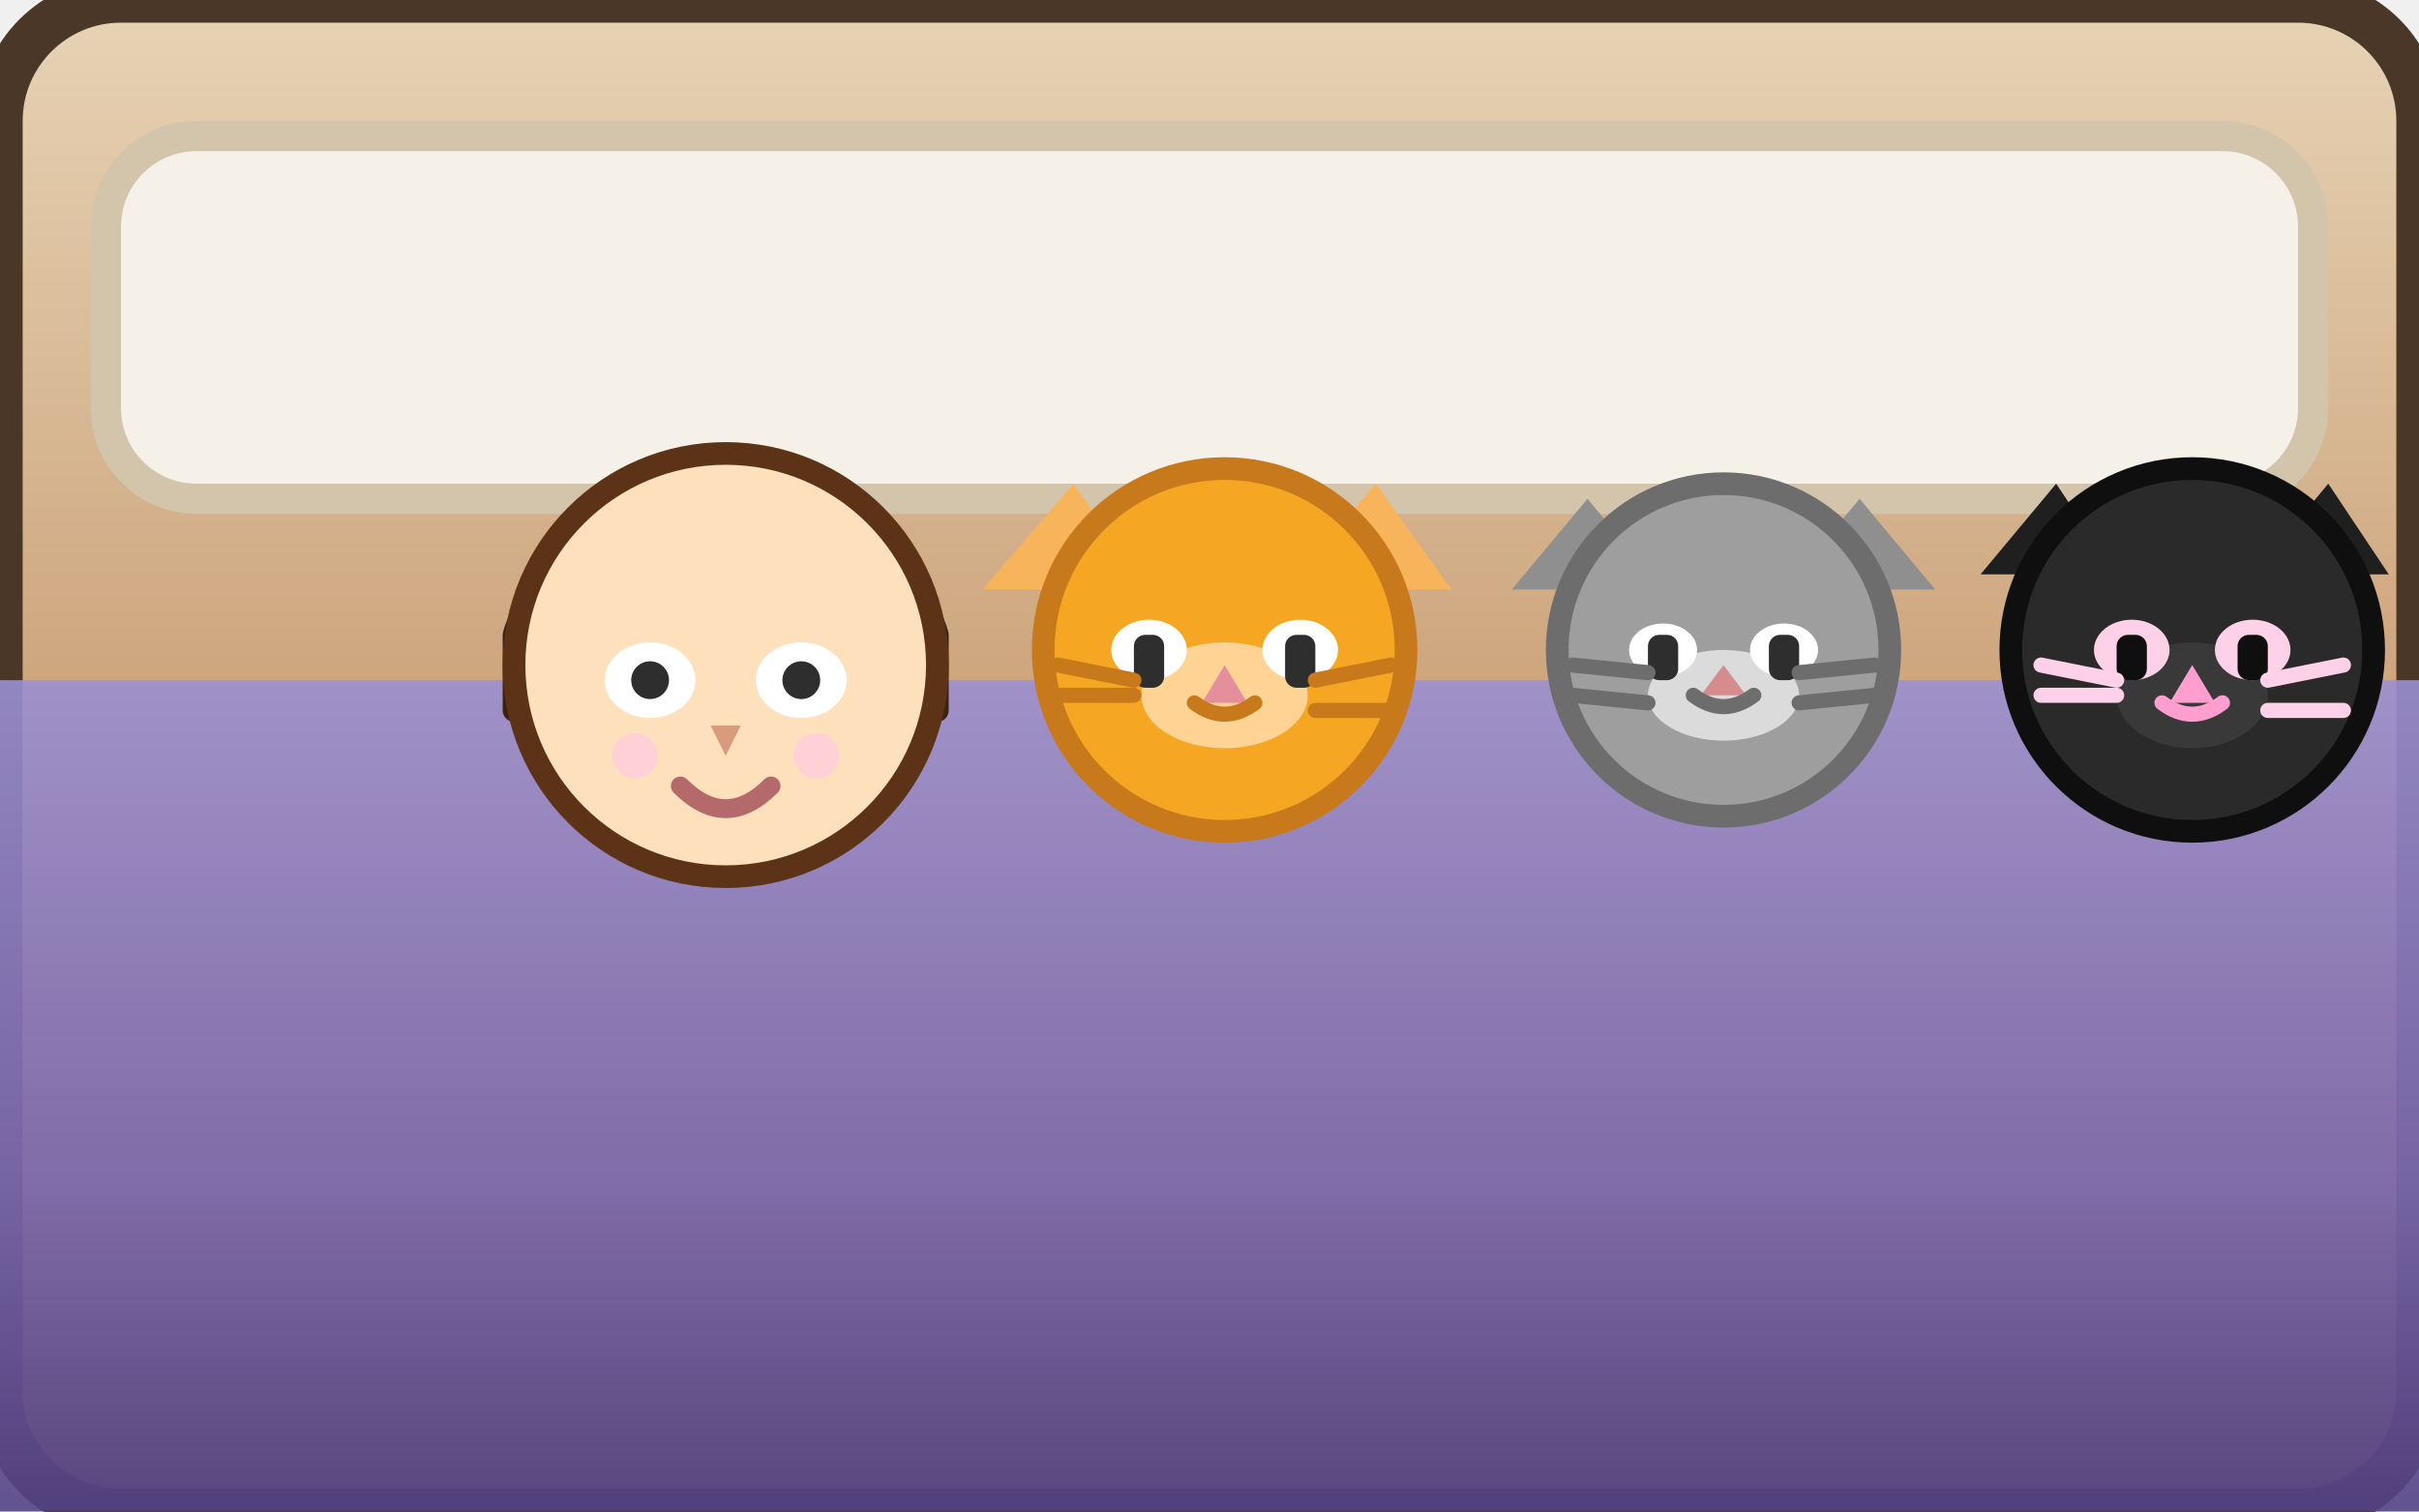
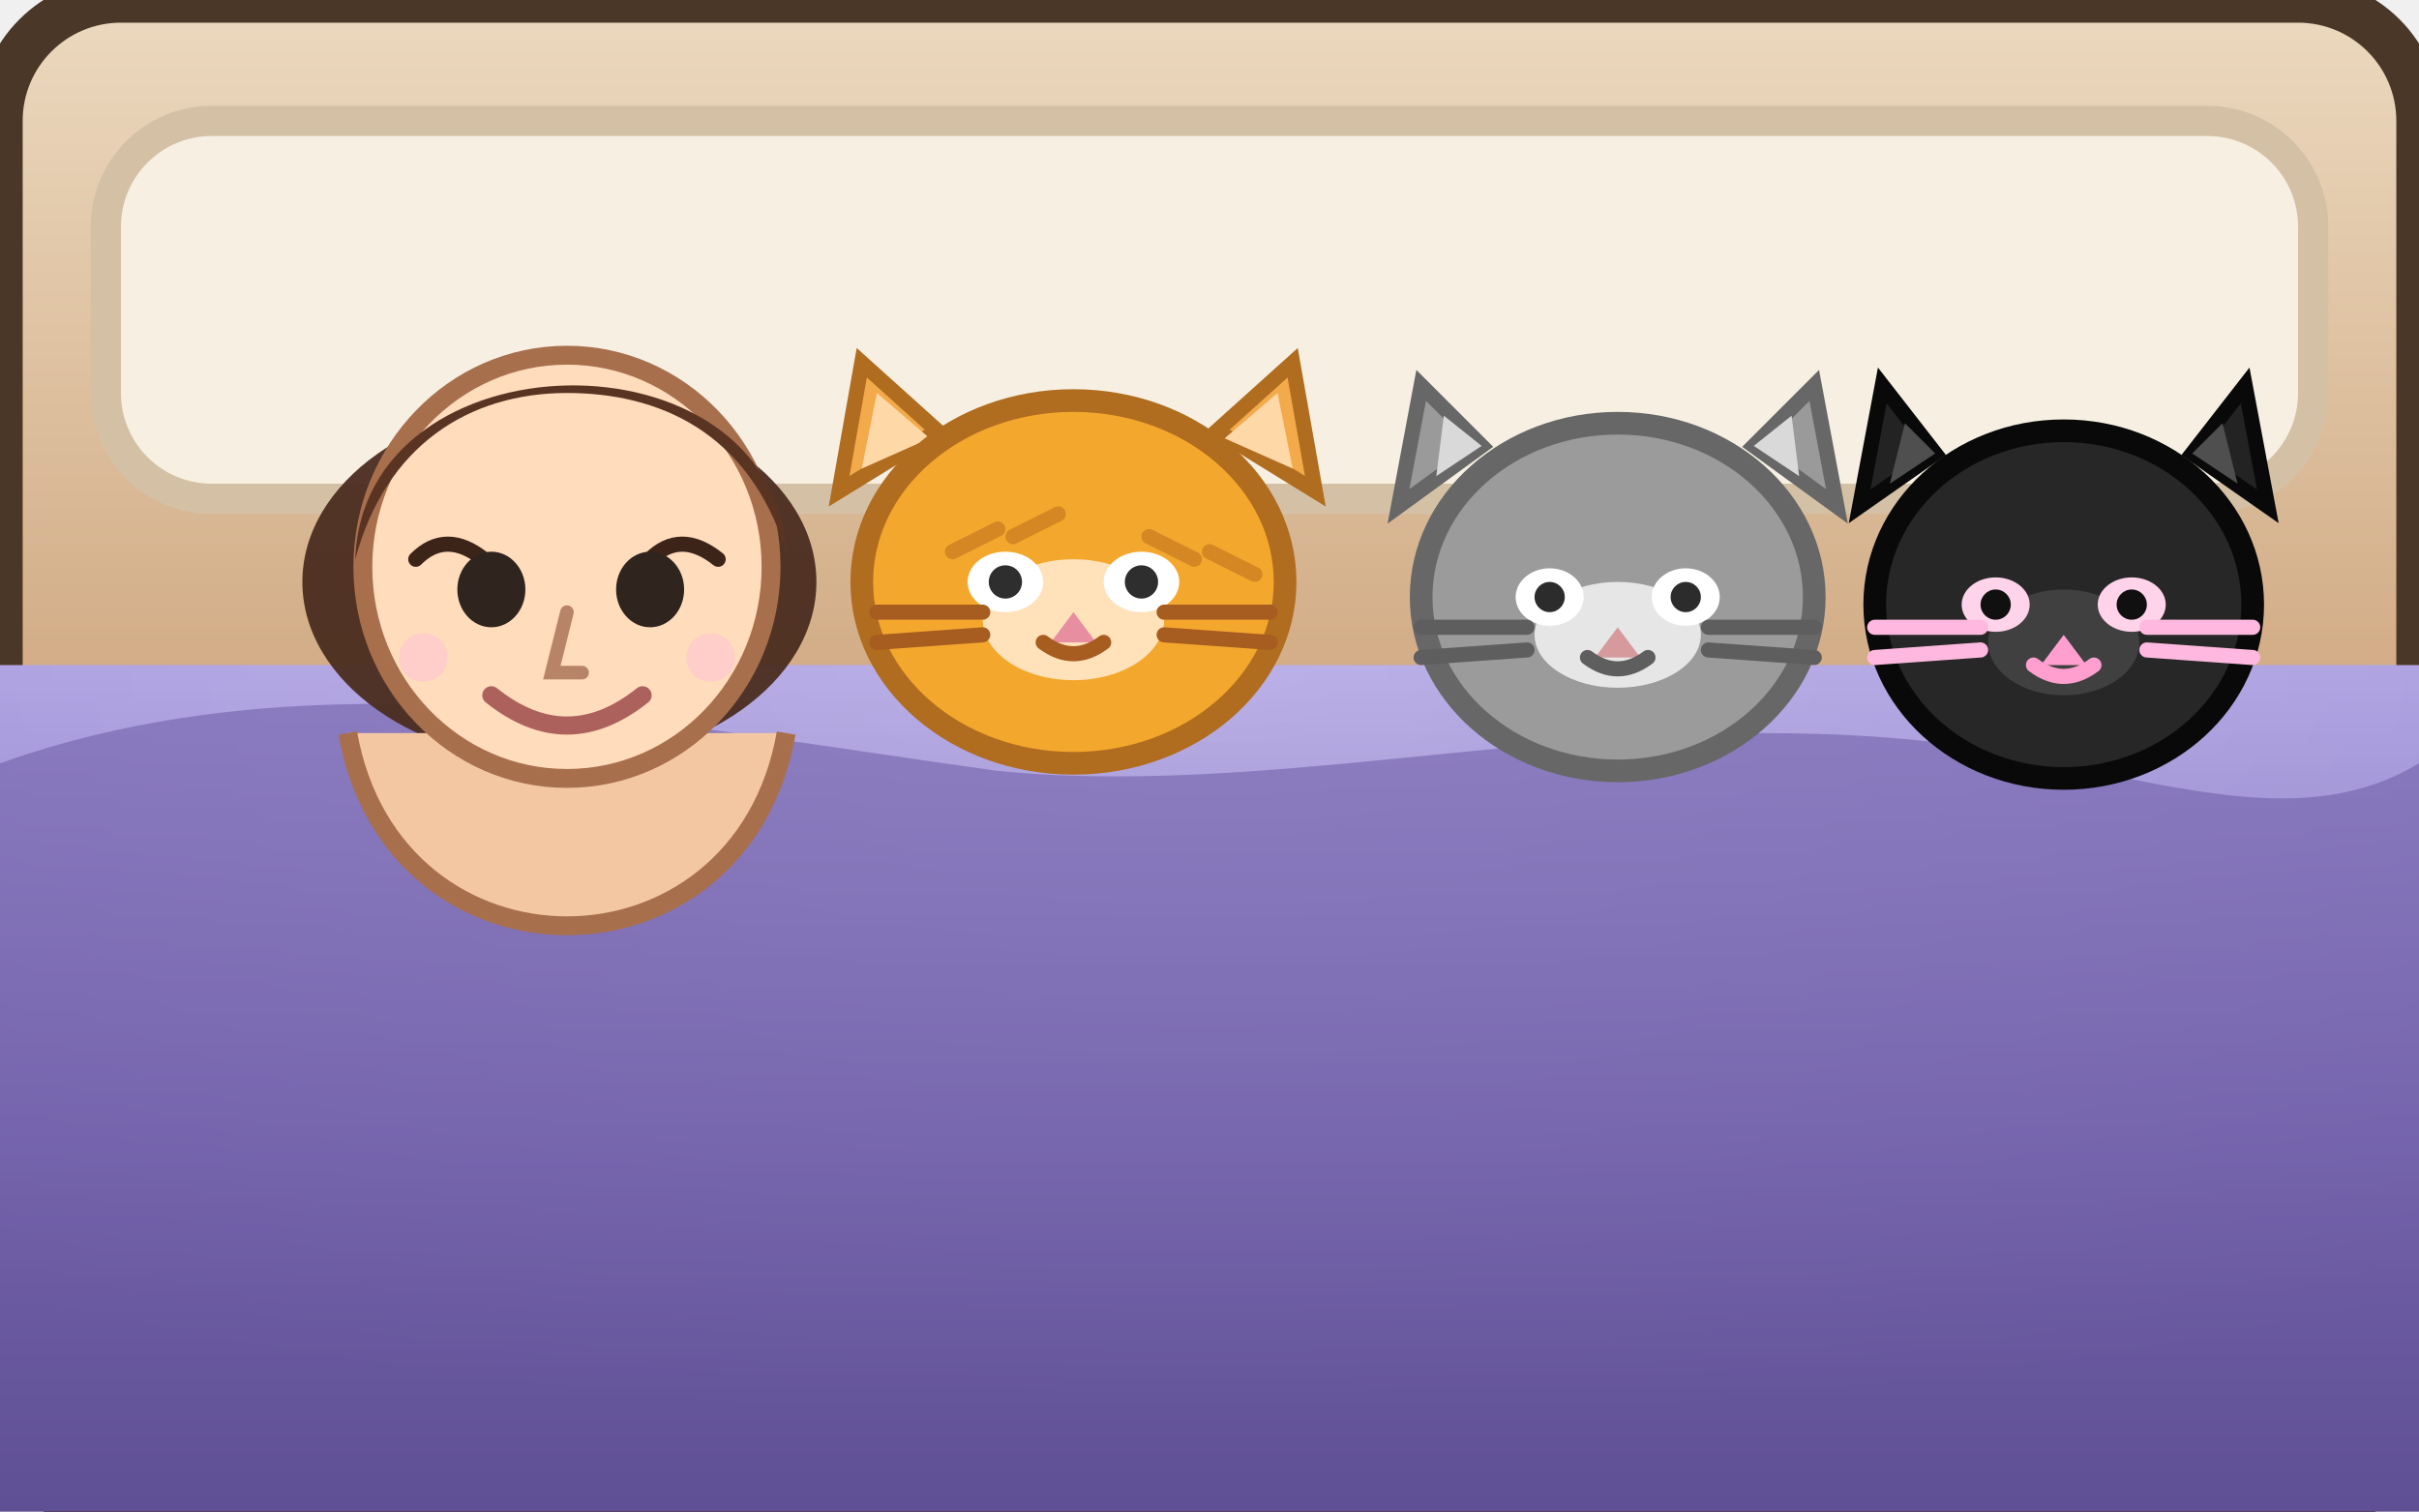
- <svg xmlns="http://www.w3.org/2000/svg" viewBox="0 0 320 200">
+ <svg xmlns="http://www.w3.org/2000/svg" viewBox="0 0 320 200" role="img" aria-label="Marice cuddling with Alice, Olive, and Beatrice in bed">
  <defs>
-     <linearGradient id="bed" x1="0" x2="0" y1="0" y2="1">
-       <stop offset="0%" stop-color="#e7d3b5" />
-       <stop offset="60%" stop-color="#c5976c" />
-       <stop offset="100%" stop-color="#9b6a43" />
+     <linearGradient id="bedFrame" x1="0" x2="0" y1="0" y2="1">
+       <stop offset="0%" stop-color="#ecd9bf" />
+       <stop offset="60%" stop-color="#c99d73" />
+       <stop offset="100%" stop-color="#9e704a" />
    </linearGradient>
    <linearGradient id="blanket" x1="0" x2="0" y1="0" y2="1">
-       <stop offset="0%" stop-color="#9b90d1" />
-       <stop offset="60%" stop-color="#7b6ab1" />
-       <stop offset="100%" stop-color="#514184" />
+       <stop offset="0%" stop-color="#a89ae0" />
+       <stop offset="55%" stop-color="#7c6db7" />
+       <stop offset="100%" stop-color="#4f427f" />
    </linearGradient>
+     <radialGradient id="blanketGlow" cx="50%" cy="0%" r="90%">
+       <stop offset="0%" stop-color="#ffffff" stop-opacity="0.22" />
+       <stop offset="100%" stop-color="#ffffff" stop-opacity="0" />
+     </radialGradient>
  </defs>
-   <rect width="320" height="200" rx="16" fill="url(#bed)" stroke="#4a3728" stroke-width="6" />
-   <rect x="14" y="18" width="292" height="48" rx="12" fill="#f5f1e8" stroke="#d3c4ac" stroke-width="4" />
-   <rect x="0" y="90" width="320" height="110" fill="url(#blanket)" opacity="0.9" />
-   <g transform="translate(48 54)">
-     <g id="marice">
-       <path d="M20 30c4-16 52-16 56 0v10c-18-8-38-8-56 0z" fill="#5c3317" stroke="#3a2311" stroke-width="3" stroke-linejoin="round" />
-       <circle cx="48" cy="34" r="28" fill="#ffe0bd" stroke="#5c3317" stroke-width="3" />
-       <ellipse cx="38" cy="36" rx="6" ry="5" fill="#ffffff" />
-       <ellipse cx="58" cy="36" rx="6" ry="5" fill="#ffffff" />
-       <circle cx="38" cy="36" r="2.5" fill="#2e2e2e" />
-       <circle cx="58" cy="36" r="2.5" fill="#2e2e2e" />
-       <polygon points="46,42 50,42 48,46" fill="#d89b7c" />
-       <path d="M42 50 q6 6 12 0" stroke="#b46a6a" stroke-width="2.5" fill="none" stroke-linecap="round" />
-       <circle cx="36" cy="46" r="3" fill="#ffcfda" opacity="0.85" />
-       <circle cx="60" cy="46" r="3" fill="#ffcfda" opacity="0.85" />
+   <rect width="320" height="200" rx="16" fill="url(#bedFrame)" stroke="#4b3727" stroke-width="6" />
+   <rect x="14" y="16" width="292" height="50" rx="14" fill="#f6efe2" stroke="#d4c1a5" stroke-width="4" />
+   <rect x="0" y="88" width="320" height="112" fill="url(#blanket)" />
+   <rect x="0" y="88" width="320" height="112" fill="url(#blanketGlow)" />
+   <path d="M0 101 C42 86, 88 96, 132 102 C172 106, 216 92, 262 99 C288 104, 305 110, 320 101 L320 200 L0 200 Z" fill="#6c5aa4" opacity="0.55" />
+   <g transform="translate(22 39)">
+     <g id="marice" transform="translate(10 0)">
+       <ellipse cx="42" cy="38" rx="34" ry="24" fill="#4a2d20" opacity="0.95" />
+       <path d="M14 58 C20 92, 66 92, 72 58" fill="#f3c7a2" stroke="#a86f4d" stroke-width="2.5" />
+       <ellipse cx="43" cy="36" rx="27" ry="28" fill="#ffdcbc" stroke="#a86f4d" stroke-width="2.5" />
+       <path d="M15 35 C16 5, 70 4, 72 34 C67 18, 55 13, 43 13 C30 13, 19 20, 15 35 Z" fill="#5a3423" />
+       <path d="M23 35 q4 -4 9 0" stroke="#3c2418" stroke-width="2" fill="none" stroke-linecap="round" />
+       <path d="M54 35 q4 -4 9 0" stroke="#3c2418" stroke-width="2" fill="none" stroke-linecap="round" />
+       <ellipse cx="33" cy="39" rx="4.5" ry="5" fill="#2f241e" />
+       <ellipse cx="54" cy="39" rx="4.5" ry="5" fill="#2f241e" />
+       <path d="M43 42 l-2 8 h4" stroke="#b88467" stroke-width="1.8" fill="none" stroke-linecap="round" />
+       <path d="M33 53 q10 8 20 0" stroke="#ad615d" stroke-width="2.4" fill="none" stroke-linecap="round" />
+       <circle cx="24" cy="48" r="3.2" fill="#ffc8cf" opacity="0.75" />
+       <circle cx="62" cy="48" r="3.2" fill="#ffc8cf" opacity="0.75" />
    </g>
-     <g id="alice" transform="translate(72 6)">
-       <polygon points="22,4 10,18 32,18" fill="#f7b45a" />
-       <polygon points="62,4 50,18 72,18" fill="#f7b45a" />
-       <circle cx="42" cy="26" r="24" fill="#f5a623" stroke="#c8791c" stroke-width="3" />
-       <ellipse cx="42" cy="32" rx="11" ry="7" fill="#ffdba8" opacity="0.85" />
-       <ellipse cx="32" cy="26" rx="5" ry="4" fill="#ffffff" />
-       <ellipse cx="52" cy="26" rx="5" ry="4" fill="#ffffff" />
-       <rect x="30" y="24" width="4" height="7" rx="1.5" fill="#2e2e2e" />
-       <rect x="50" y="24" width="4" height="7" rx="1.5" fill="#2e2e2e" />
-       <polygon points="42,28 39,33 45,33" fill="#e58f9c" />
-       <path d="M38 33 q4 3 8 0" stroke="#c8791c" stroke-width="2" fill="none" stroke-linecap="round" />
-       <line x1="20" y1="28" x2="30" y2="30" stroke="#c8791c" stroke-width="2" stroke-linecap="round" />
-       <line x1="20" y1="32" x2="30" y2="32" stroke="#c8791c" stroke-width="2" stroke-linecap="round" />
-       <line x1="54" y1="30" x2="64" y2="28" stroke="#c8791c" stroke-width="2" stroke-linecap="round" />
-       <line x1="54" y1="34" x2="64" y2="34" stroke="#c8791c" stroke-width="2" stroke-linecap="round" />
+     <g id="alice" transform="translate(84 8)">
+       <polygon points="18,10 8,1 5,18" fill="#f3aa4a" stroke="#b06c1f" stroke-width="2" />
+       <polygon points="55,10 65,1 68,18" fill="#f3aa4a" stroke="#b06c1f" stroke-width="2" />
+       <polygon points="17,11 10,5 8,15" fill="#ffd8a8" />
+       <polygon points="56,11 63,5 65,15" fill="#ffd8a8" />
+       <ellipse cx="36" cy="30" rx="28" ry="24" fill="#f4a72d" stroke="#b06c1f" stroke-width="3" />
+       <path d="M20 26 l6 -3 M28 24 l6 -3 M46 24 l6 3 M54 26 l6 3" stroke="#d48722" stroke-width="2" stroke-linecap="round" />
+       <ellipse cx="36" cy="35" rx="12" ry="8" fill="#ffe1ba" />
+       <ellipse cx="27" cy="30" rx="5" ry="4" fill="#fff" />
+       <ellipse cx="45" cy="30" rx="5" ry="4" fill="#fff" />
+       <circle cx="27" cy="30" r="2.2" fill="#2e2e2e" />
+       <circle cx="45" cy="30" r="2.2" fill="#2e2e2e" />
+       <polygon points="36,34 33,38 39,38" fill="#e78ea0" />
+       <path d="M32 38 q4 3 8 0" stroke="#a75c20" stroke-width="2" fill="none" stroke-linecap="round" />
+       <line x1="10" y1="34" x2="24" y2="34" stroke="#a75c20" stroke-width="2" stroke-linecap="round" />
+       <line x1="10" y1="38" x2="24" y2="37" stroke="#a75c20" stroke-width="2" stroke-linecap="round" />
+       <line x1="48" y1="34" x2="62" y2="34" stroke="#a75c20" stroke-width="2" stroke-linecap="round" />
+       <line x1="48" y1="37" x2="62" y2="38" stroke="#a75c20" stroke-width="2" stroke-linecap="round" />
    </g>
-     <g id="olive" transform="translate(144 10)">
-       <polygon points="18,2 8,14 28,14" fill="#8f8f8f" />
-       <polygon points="54,2 44,14 64,14" fill="#8f8f8f" />
-       <circle cx="36" cy="22" r="22" fill="#9e9e9e" stroke="#6d6d6d" stroke-width="3" />
-       <ellipse cx="36" cy="28" rx="10" ry="6" fill="#e2e2e2" opacity="0.9" />
-       <ellipse cx="28" cy="22" rx="4.5" ry="3.5" fill="#ffffff" />
-       <ellipse cx="44" cy="22" rx="4.5" ry="3.5" fill="#ffffff" />
-       <rect x="26" y="20" width="4" height="6" rx="1.5" fill="#2e2e2e" />
-       <rect x="42" y="20" width="4" height="6" rx="1.5" fill="#2e2e2e" />
-       <polygon points="36,24 33,28 39,28" fill="#d48c8c" />
-       <path d="M32 28 q4 3 8 0" stroke="#6d6d6d" stroke-width="2" fill="none" stroke-linecap="round" />
-       <line x1="16" y1="24" x2="26" y2="25" stroke="#6d6d6d" stroke-width="2" stroke-linecap="round" />
-       <line x1="16" y1="28" x2="26" y2="29" stroke="#6d6d6d" stroke-width="2" stroke-linecap="round" />
-       <line x1="46" y1="25" x2="56" y2="24" stroke="#6d6d6d" stroke-width="2" stroke-linecap="round" />
-       <line x1="46" y1="29" x2="56" y2="28" stroke="#6d6d6d" stroke-width="2" stroke-linecap="round" />
+     <g id="olive" transform="translate(158 10)">
+       <polygon points="16,10 8,2 5,18" fill="#9a9a9a" stroke="#676767" stroke-width="2" />
+       <polygon points="52,10 60,2 63,18" fill="#9a9a9a" stroke="#676767" stroke-width="2" />
+       <polygon points="16,10 11,6 10,14" fill="#d9d9d9" />
+       <polygon points="52,10 57,6 58,14" fill="#d9d9d9" />
+       <ellipse cx="34" cy="30" rx="26" ry="23" fill="#9b9b9b" stroke="#676767" stroke-width="3" />
+       <ellipse cx="34" cy="35" rx="11" ry="7" fill="#e6e6e6" />
+       <ellipse cx="25" cy="30" rx="4.5" ry="3.8" fill="#fff" />
+       <ellipse cx="43" cy="30" rx="4.5" ry="3.8" fill="#fff" />
+       <circle cx="25" cy="30" r="2" fill="#2c2c2c" />
+       <circle cx="43" cy="30" r="2" fill="#2c2c2c" />
+       <polygon points="34,34 31,38 37,38" fill="#d6999c" />
+       <path d="M30 38 q4 3 8 0" stroke="#5e5e5e" stroke-width="2" fill="none" stroke-linecap="round" />
+       <line x1="8" y1="34" x2="22" y2="34" stroke="#5e5e5e" stroke-width="2" stroke-linecap="round" />
+       <line x1="8" y1="38" x2="22" y2="37" stroke="#5e5e5e" stroke-width="2" stroke-linecap="round" />
+       <line x1="46" y1="34" x2="60" y2="34" stroke="#5e5e5e" stroke-width="2" stroke-linecap="round" />
+       <line x1="46" y1="37" x2="60" y2="38" stroke="#5e5e5e" stroke-width="2" stroke-linecap="round" />
    </g>
-     <g id="beatrice" transform="translate(204 4)">
-       <polygon points="20,6 10,18 28,18" fill="#1f1f1f" />
-       <polygon points="56,6 46,18 64,18" fill="#1f1f1f" />
-       <circle cx="38" cy="28" r="24" fill="#2a2a2a" stroke="#0f0f0f" stroke-width="3" />
-       <ellipse cx="38" cy="34" rx="10" ry="7" fill="#3b3b3b" opacity="0.9" />
-       <ellipse cx="30" cy="28" rx="5" ry="4" fill="#ffd1e8" />
-       <ellipse cx="46" cy="28" rx="5" ry="4" fill="#ffd1e8" />
-       <rect x="28" y="26" width="4" height="6" rx="1.5" fill="#0f0f0f" />
-       <rect x="44" y="26" width="4" height="6" rx="1.5" fill="#0f0f0f" />
-       <polygon points="38,30 35,35 41,35" fill="#ff9ecf" />
-       <path d="M34 35 q4 3 8 0" stroke="#ff9ecf" stroke-width="2" fill="none" stroke-linecap="round" />
-       <line x1="18" y1="30" x2="28" y2="32" stroke="#ffd1e8" stroke-width="2" stroke-linecap="round" />
-       <line x1="18" y1="34" x2="28" y2="34" stroke="#ffd1e8" stroke-width="2" stroke-linecap="round" />
-       <line x1="48" y1="32" x2="58" y2="30" stroke="#ffd1e8" stroke-width="2" stroke-linecap="round" />
-       <line x1="48" y1="36" x2="58" y2="36" stroke="#ffd1e8" stroke-width="2" stroke-linecap="round" />
+     <g id="beatrice" transform="translate(220 9)">
+       <polygon points="14,12 7,3 4,19" fill="#232323" stroke="#090909" stroke-width="2" />
+       <polygon points="48,12 55,3 58,19" fill="#232323" stroke="#090909" stroke-width="2" />
+       <polygon points="14,12 10,8 8,16" fill="#4f4f4f" />
+       <polygon points="48,12 52,8 54,16" fill="#4f4f4f" />
+       <ellipse cx="31" cy="32" rx="25" ry="23" fill="#272727" stroke="#090909" stroke-width="3" />
+       <ellipse cx="31" cy="37" rx="10" ry="7" fill="#404040" />
+       <ellipse cx="22" cy="32" rx="4.5" ry="3.6" fill="#ffd3ea" />
+       <ellipse cx="40" cy="32" rx="4.5" ry="3.6" fill="#ffd3ea" />
+       <circle cx="22" cy="32" r="2" fill="#101010" />
+       <circle cx="40" cy="32" r="2" fill="#101010" />
+       <polygon points="31,36 28,40 34,40" fill="#ff9fcf" />
+       <path d="M27 40 q4 3 8 0" stroke="#ff9fcf" stroke-width="2" fill="none" stroke-linecap="round" />
+       <line x1="6" y1="35" x2="20" y2="35" stroke="#ffb8df" stroke-width="2" stroke-linecap="round" />
+       <line x1="6" y1="39" x2="20" y2="38" stroke="#ffb8df" stroke-width="2" stroke-linecap="round" />
+       <line x1="42" y1="35" x2="56" y2="35" stroke="#ffb8df" stroke-width="2" stroke-linecap="round" />
+       <line x1="42" y1="38" x2="56" y2="39" stroke="#ffb8df" stroke-width="2" stroke-linecap="round" />
    </g>
  </g>
</svg>
